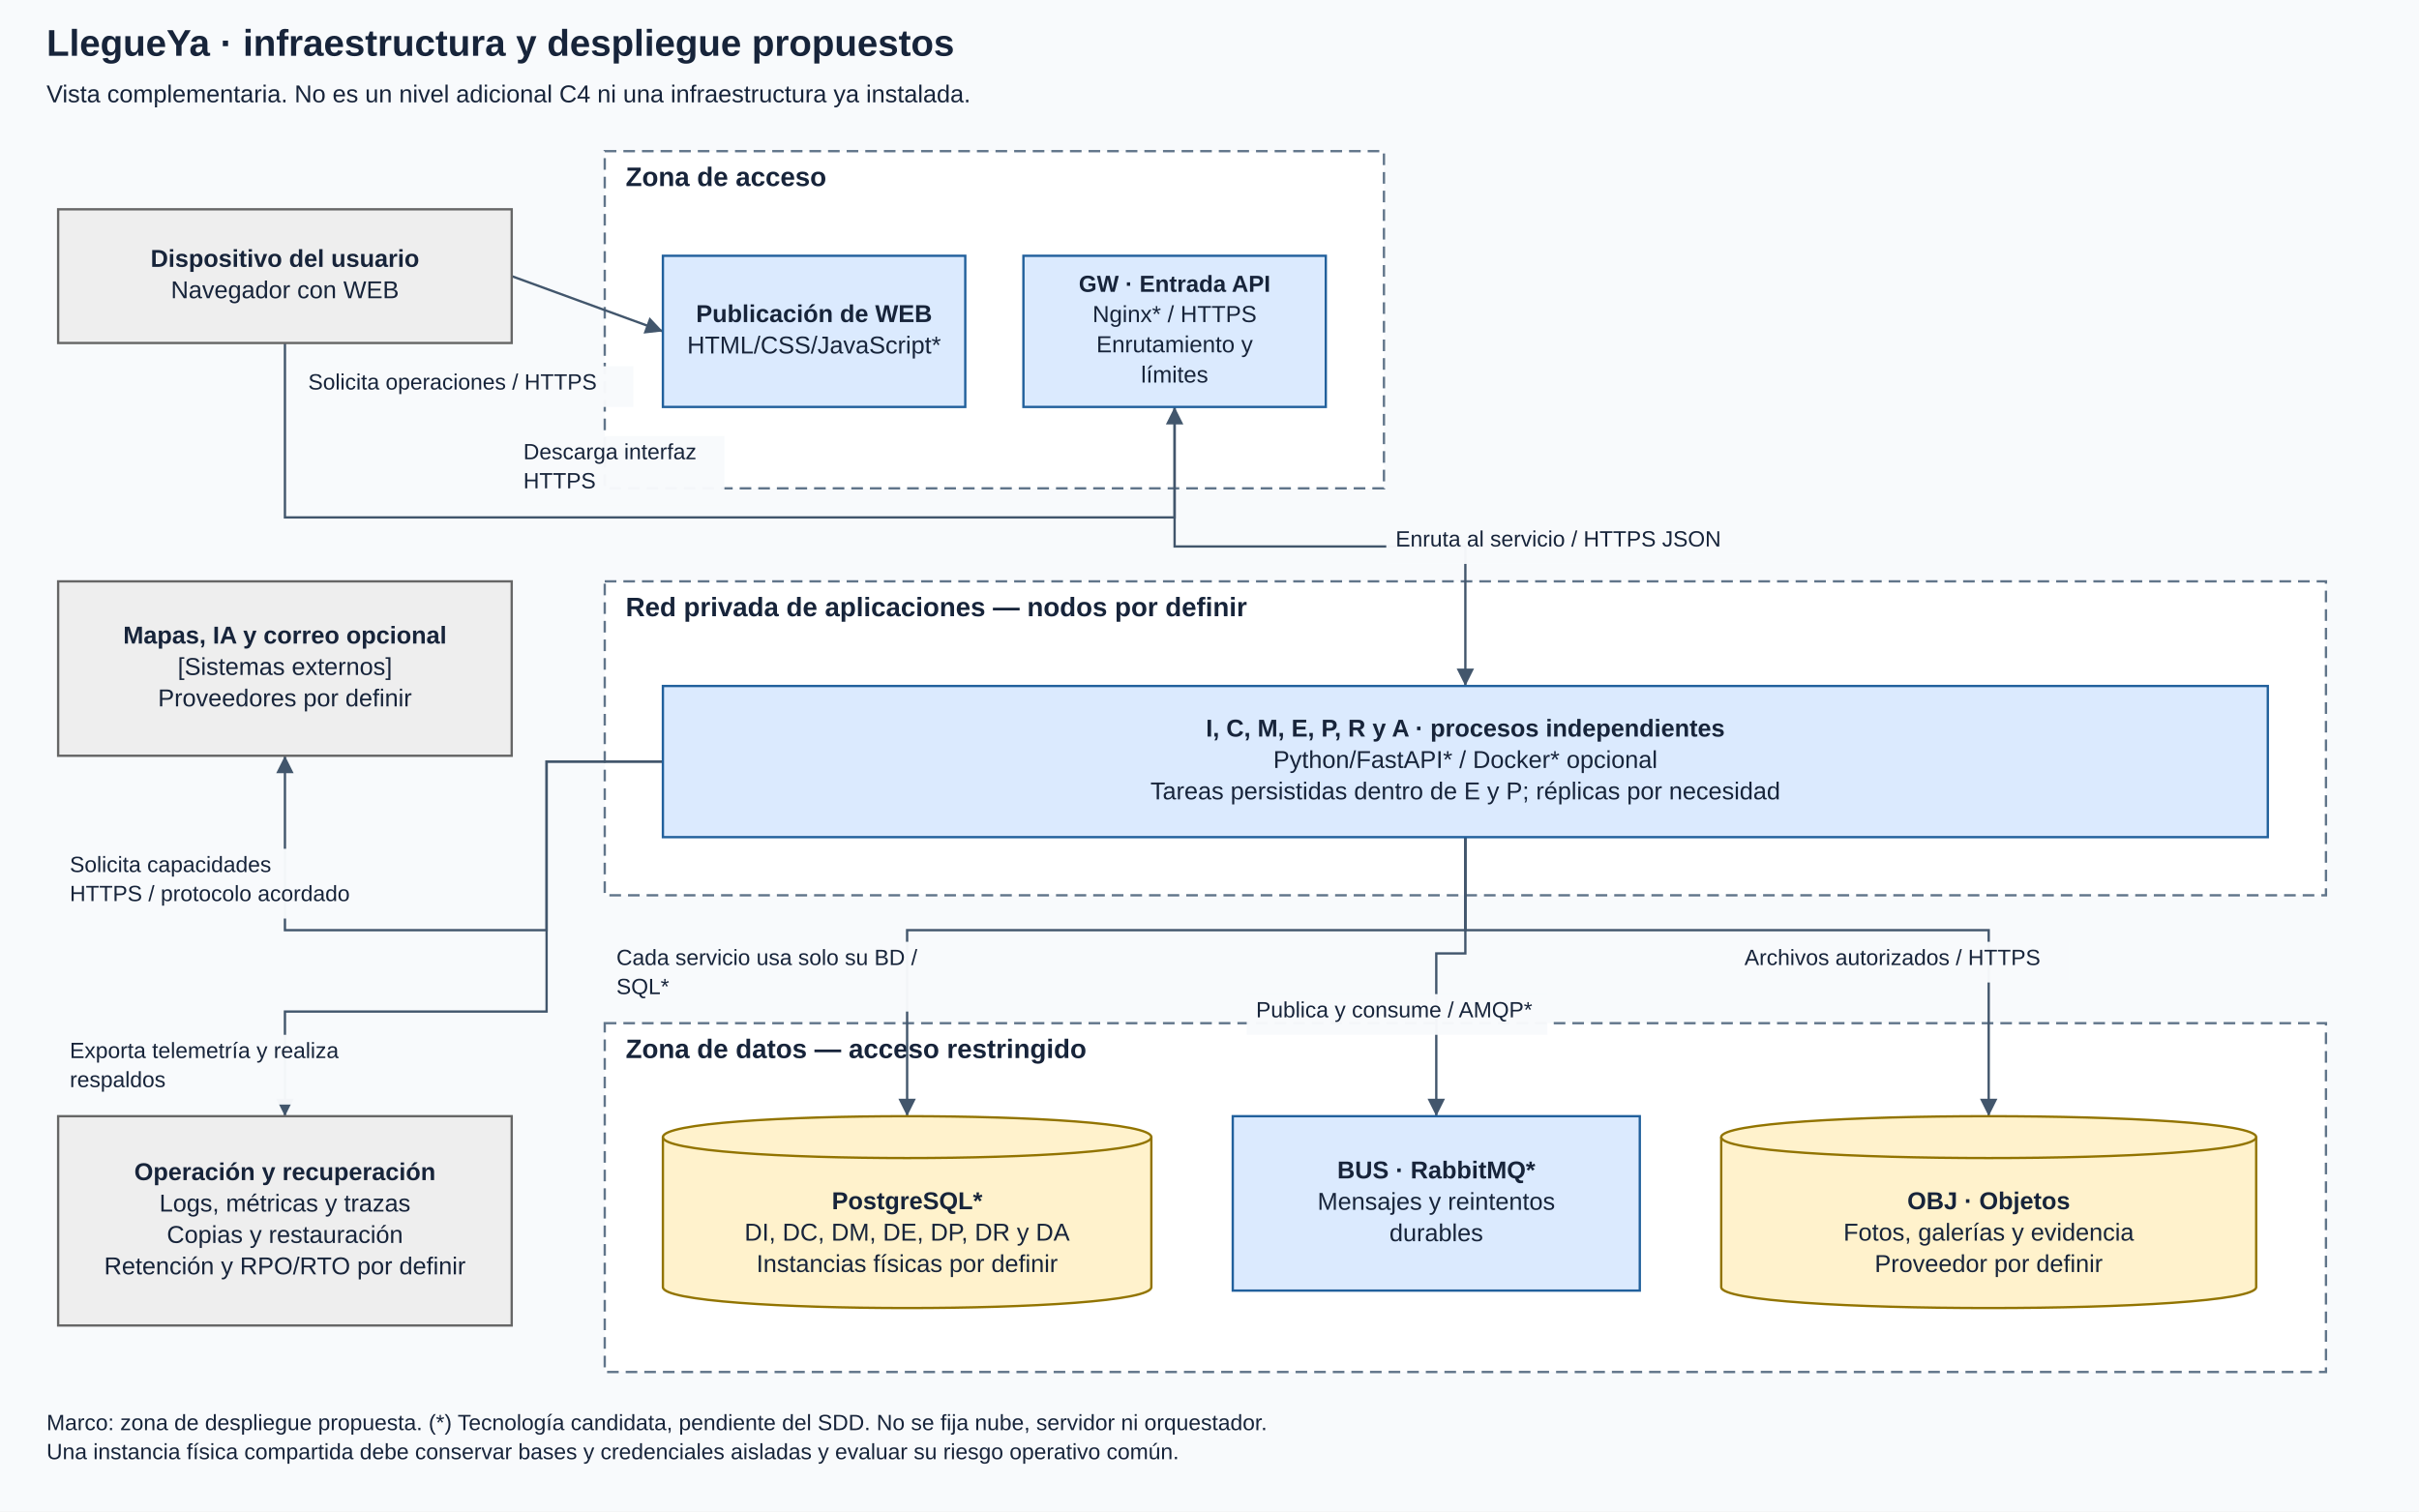
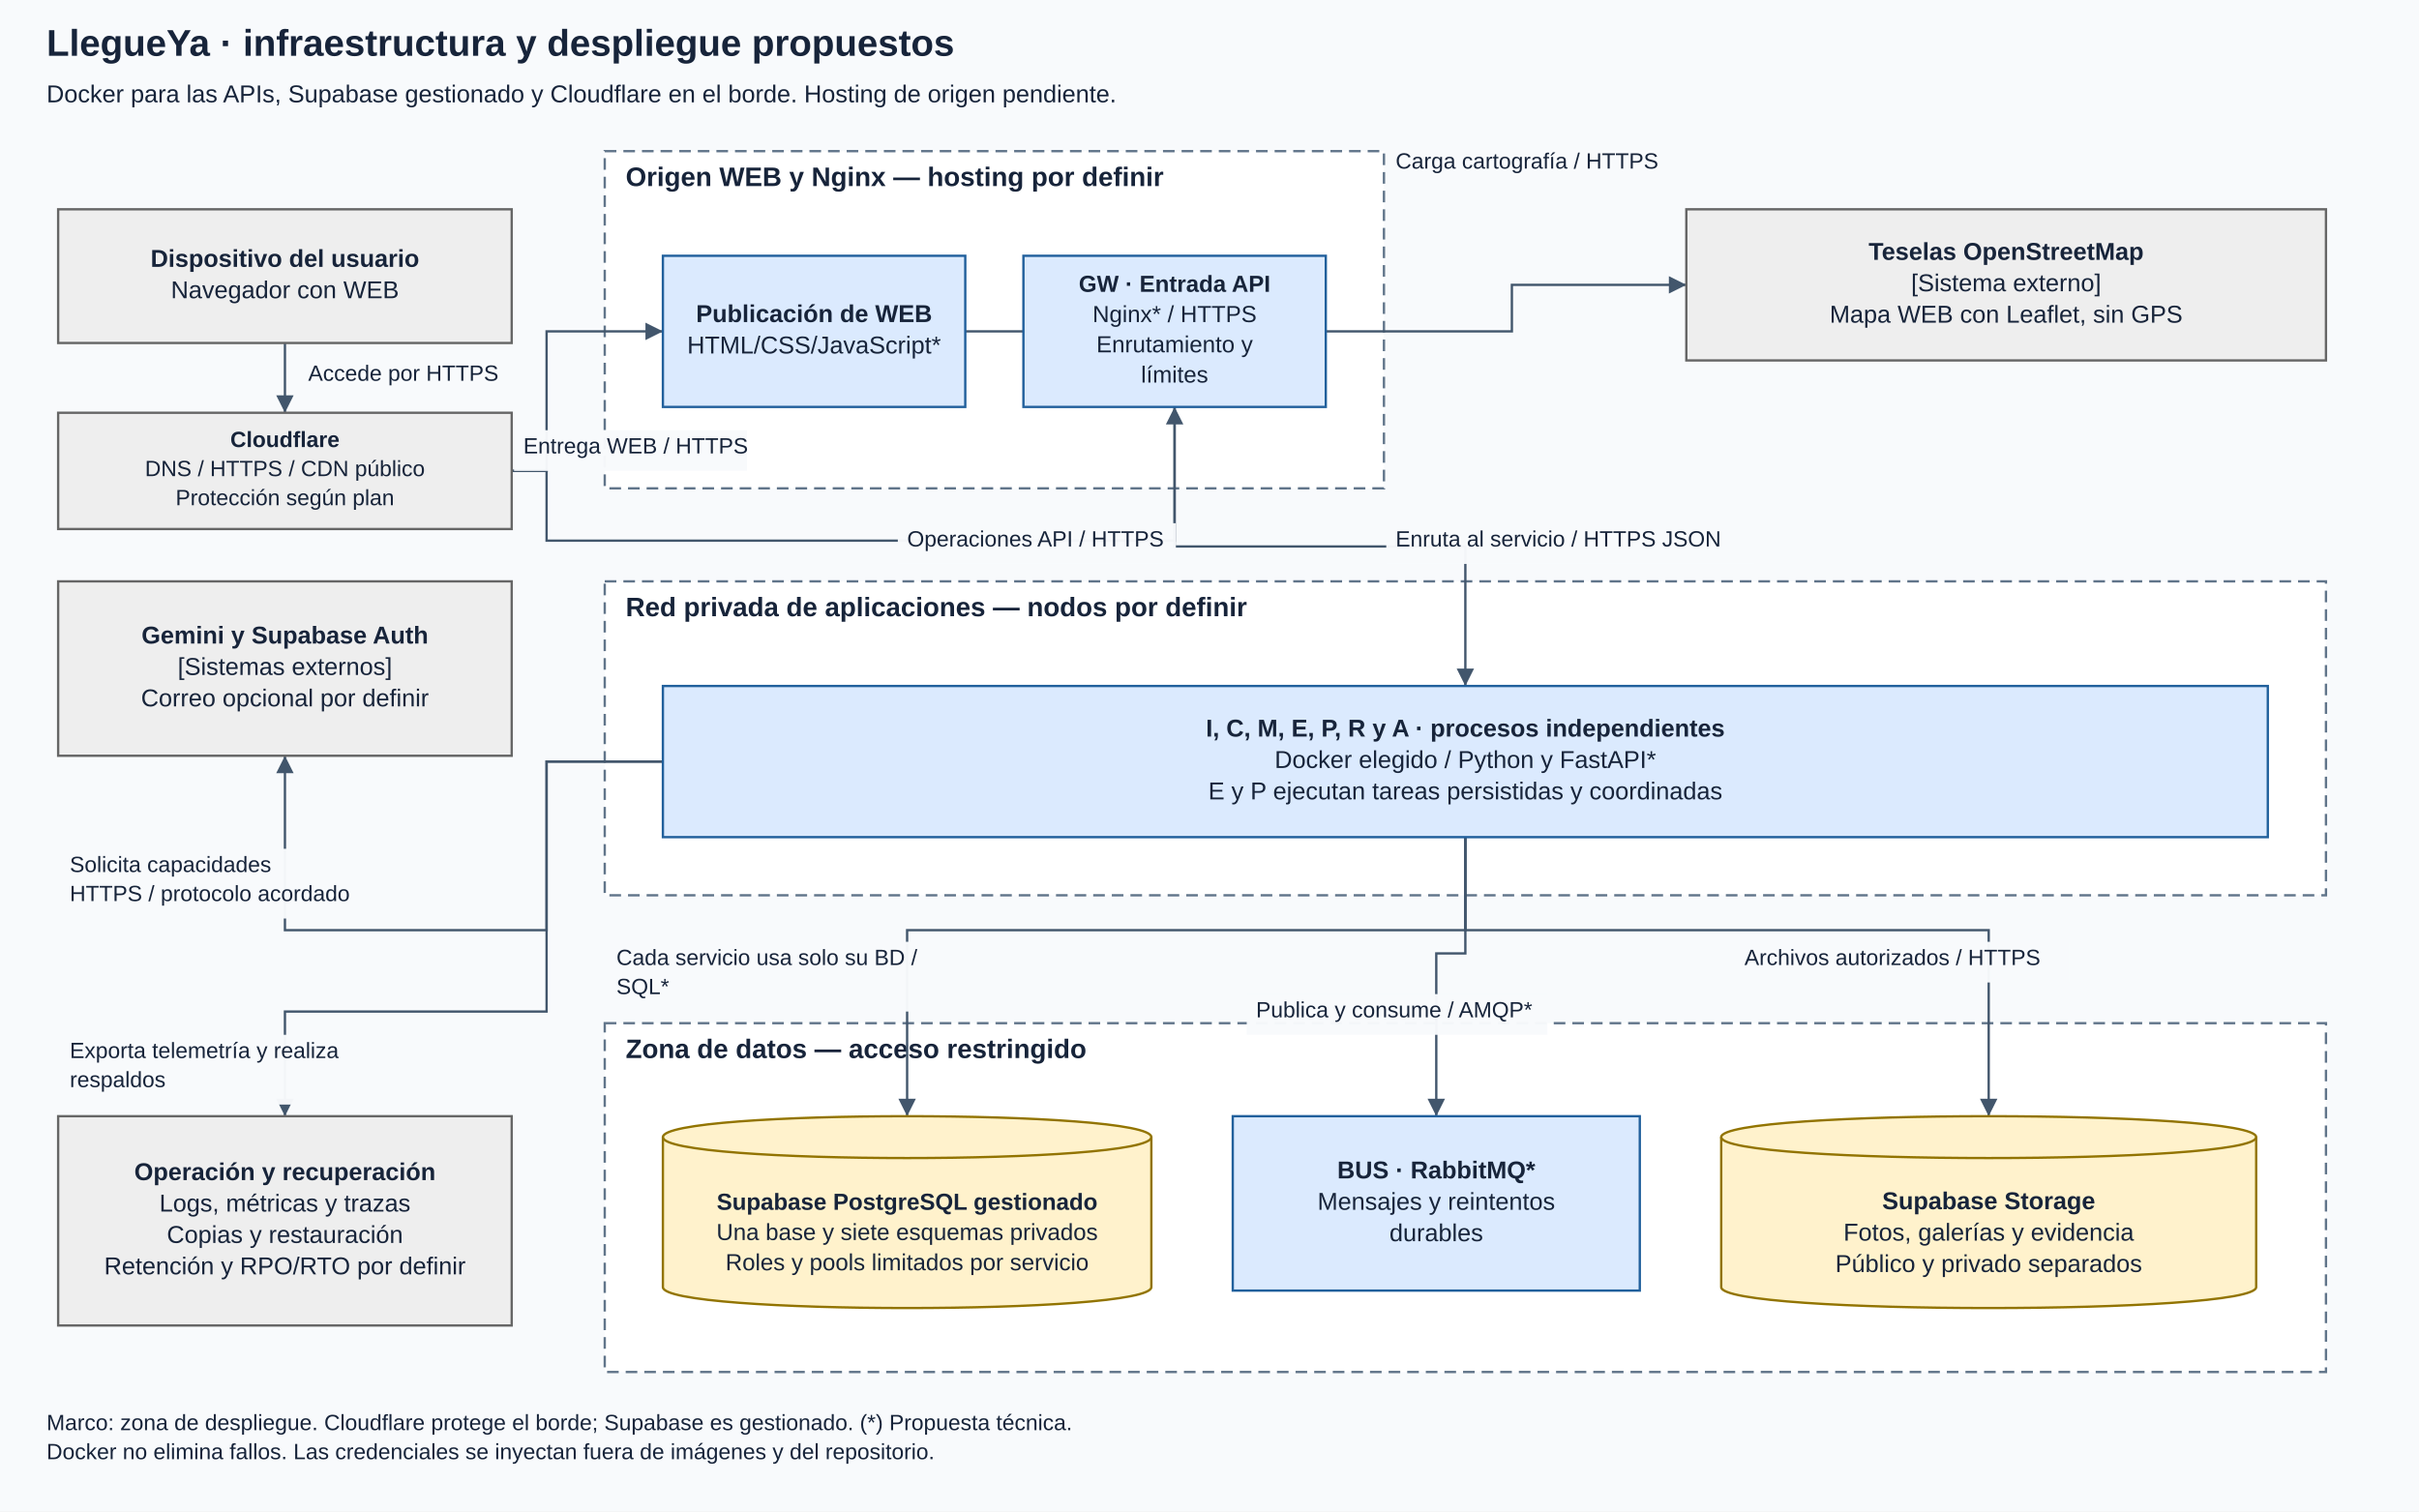
<svg xmlns="http://www.w3.org/2000/svg" width="2080" height="1300" viewBox="0 0 2080 1300" role="img" aria-label="LlegueYa · infraestructura y despliegue propuestos">
  <defs>
    <marker id="arrow" viewBox="0 0 12 12" refX="11" refY="6" markerWidth="9" markerHeight="9" orient="auto-start-reverse">
      <path d="M1,1 L11,6 L1,11 Z" fill="#42566c" />
    </marker>
    <marker id="realize" viewBox="0 0 14 14" refX="13" refY="7" markerWidth="12" markerHeight="12" orient="auto-start-reverse">
      <path d="M1,1 L13,7 L1,13 Z" fill="white" stroke="#42566c" stroke-width="1.5" />
    </marker>
  </defs>
  <rect width="100%" height="100%" fill="#f8fafc" />
  <g font-family="Arial, sans-serif" fill="#17243a">
    <text x="40" y="48" font-size="32" text-anchor="start" font-weight="bold">LlegueYa · infraestructura y despliegue propuestos</text>
-     <text x="40" y="88" font-size="21" text-anchor="start">Vista complementaria. No es un nivel adicional C4 ni una infraestructura ya instalada.</text>
+     <text x="40" y="88" font-size="21" text-anchor="start">Docker para las APIs, Supabase gestionado y Cloudflare en el borde. Hosting de origen pendiente.</text>
    <rect x="520" y="130" width="670" height="290" fill="white" stroke="#61758a" stroke-width="2" stroke-dasharray="10 6" />
-     <text x="538" y="160" font-size="23" text-anchor="start" font-weight="bold">Zona de acceso</text>
+     <text x="538" y="160" font-size="23" text-anchor="start" font-weight="bold">Origen WEB y Nginx — hosting por definir</text>
    <rect x="520" y="500" width="1480" height="270" fill="white" stroke="#61758a" stroke-width="2" stroke-dasharray="10 6" />
    <text x="538" y="530" font-size="23" text-anchor="start" font-weight="bold">Red privada de aplicaciones — nodos por definir</text>
    <rect x="520" y="880" width="1480" height="300" fill="white" stroke="#61758a" stroke-width="2" stroke-dasharray="10 6" />
    <text x="538" y="910" font-size="23" text-anchor="start" font-weight="bold">Zona de datos — acceso restringido</text>
-     <path d="M440,237.5 L570,285.0" fill="none" stroke="#42566c" stroke-width="2" marker-end="url(#arrow)" />
-     <path d="M245.0,295 L245,445 L1010,445 L1010.0,350" fill="none" stroke="#42566c" stroke-width="2" marker-end="url(#arrow)" />
    <path d="M1010.0,350 L1010,470 L1260,470 L1260.0,590" fill="none" stroke="#42566c" stroke-width="2" marker-end="url(#arrow)" />
    <path d="M1260.0,720 L1260,800 L780,800 L780.0,960" fill="none" stroke="#42566c" stroke-width="2" marker-end="url(#arrow)" />
    <path d="M1260.0,720 L1260,820 L1235,820 L1235.0,960" fill="none" stroke="#42566c" stroke-width="2" marker-end="url(#arrow)" />
    <path d="M1260.0,720 L1260,800 L1710,800 L1710.0,960" fill="none" stroke="#42566c" stroke-width="2" marker-end="url(#arrow)" />
    <path d="M570,655.0 L470,655 L470,800 L245,800 L245.0,650" fill="none" stroke="#42566c" stroke-width="2" marker-end="url(#arrow)" />
    <path d="M570,655.0 L470,655 L470,870 L245,870 L245.0,960" fill="none" stroke="#42566c" stroke-width="2" marker-end="url(#arrow)" />
+     <path d="M245.0,295 L245.0,355" fill="none" stroke="#42566c" stroke-width="2" marker-end="url(#arrow)" />
+     <path d="M440,405.0 L470,405 L470,285 L570,285.0" fill="none" stroke="#42566c" stroke-width="2" marker-end="url(#arrow)" />
+     <path d="M440,405.0 L470,405 L470,465 L1010,465 L1010.0,350" fill="none" stroke="#42566c" stroke-width="2" marker-end="url(#arrow)" />
+     <path d="M830,285.0 L1300,285 L1300,245 L1450,245.0" fill="none" stroke="#42566c" stroke-width="2" marker-end="url(#arrow)" />
    <rect x="50" y="180" width="390" height="115" fill="#eeeeee" stroke="#666666" stroke-width="2" />
    <text x="245.0" y="229.5" font-size="21" text-anchor="middle" font-weight="bold">Dispositivo del usuario</text>
    <text x="245.0" y="256.5" font-size="21" text-anchor="middle">Navegador con WEB</text>
    <rect x="570" y="220" width="260" height="130" fill="#dbeafe" stroke="#21609c" stroke-width="2" />
    <text x="700.0" y="277.0" font-size="21" text-anchor="middle" font-weight="bold">Publicación de WEB</text>
    <text x="700.0" y="304.0" font-size="21" text-anchor="middle">HTML/CSS/JavaScript*</text>
    <rect x="880" y="220" width="260" height="130" fill="#dbeafe" stroke="#21609c" stroke-width="2" />
    <text x="1010.0" y="251.0" font-size="20" text-anchor="middle" font-weight="bold">GW · Entrada API</text>
    <text x="1010.0" y="277.0" font-size="20" text-anchor="middle">Nginx* / HTTPS</text>
    <text x="1010.0" y="303.0" font-size="20" text-anchor="middle">Enrutamiento y</text>
    <text x="1010.0" y="329.0" font-size="20" text-anchor="middle">límites</text>
    <rect x="570" y="590" width="1380" height="130" fill="#dbeafe" stroke="#21609c" stroke-width="2" />
    <text x="1260.0" y="633.5" font-size="21" text-anchor="middle" font-weight="bold">I, C, M, E, P, R y A · procesos independientes</text>
-     <text x="1260.0" y="660.5" font-size="21" text-anchor="middle">Python/FastAPI* / Docker* opcional</text>
-     <text x="1260.0" y="687.5" font-size="21" text-anchor="middle">Tareas persistidas dentro de E y P; réplicas por necesidad</text>
+     <text x="1260.0" y="660.5" font-size="21" text-anchor="middle">Docker elegido / Python y FastAPI*</text>
+     <text x="1260.0" y="687.5" font-size="21" text-anchor="middle">E y P ejecutan tareas persistidas y coordinadas</text>
    <path d="M570,978 C570,954 990,954 990,978 L990,1107 C990,1131 570,1131 570,1107 Z" fill="#fff2cc" stroke="#927400" stroke-width="2" />
    <path d="M570,978 C570,1002 990,1002 990,978" fill="none" stroke="#927400" stroke-width="2" />
-     <text x="780.0" y="1040.0" font-size="21" text-anchor="middle" font-weight="bold">PostgreSQL*</text>
-     <text x="780.0" y="1067.0" font-size="21" text-anchor="middle">DI, DC, DM, DE, DP, DR y DA</text>
-     <text x="780.0" y="1094.0" font-size="21" text-anchor="middle">Instancias físicas por definir</text>
+     <text x="780.0" y="1040.5" font-size="20" text-anchor="middle" font-weight="bold">Supabase PostgreSQL gestionado</text>
+     <text x="780.0" y="1066.5" font-size="20" text-anchor="middle">Una base y siete esquemas privados</text>
+     <text x="780.0" y="1092.5" font-size="20" text-anchor="middle">Roles y pools limitados por servicio</text>
    <rect x="1060" y="960" width="350" height="150" fill="#dbeafe" stroke="#21609c" stroke-width="2" />
    <text x="1235.0" y="1013.5" font-size="21" text-anchor="middle" font-weight="bold">BUS · RabbitMQ*</text>
    <text x="1235.0" y="1040.5" font-size="21" text-anchor="middle">Mensajes y reintentos</text>
    <text x="1235.0" y="1067.5" font-size="21" text-anchor="middle">durables</text>
    <path d="M1480,978 C1480,954 1940,954 1940,978 L1940,1107 C1940,1131 1480,1131 1480,1107 Z" fill="#fff2cc" stroke="#927400" stroke-width="2" />
    <path d="M1480,978 C1480,1002 1940,1002 1940,978" fill="none" stroke="#927400" stroke-width="2" />
-     <text x="1710.0" y="1040.0" font-size="21" text-anchor="middle" font-weight="bold">OBJ · Objetos</text>
+     <text x="1710.0" y="1040.0" font-size="21" text-anchor="middle" font-weight="bold">Supabase Storage</text>
    <text x="1710.0" y="1067.0" font-size="21" text-anchor="middle">Fotos, galerías y evidencia</text>
-     <text x="1710.0" y="1094.0" font-size="21" text-anchor="middle">Proveedor por definir</text>
+     <text x="1710.0" y="1094.0" font-size="21" text-anchor="middle">Público y privado separados</text>
    <rect x="50" y="500" width="390" height="150" fill="#eeeeee" stroke="#666666" stroke-width="2" />
-     <text x="245.0" y="553.5" font-size="21" text-anchor="middle" font-weight="bold">Mapas, IA y correo opcional</text>
+     <text x="245.0" y="553.5" font-size="21" text-anchor="middle" font-weight="bold">Gemini y Supabase Auth</text>
    <text x="245.0" y="580.5" font-size="21" text-anchor="middle">[Sistemas externos]</text>
-     <text x="245.0" y="607.5" font-size="21" text-anchor="middle">Proveedores por definir</text>
+     <text x="245.0" y="607.5" font-size="21" text-anchor="middle">Correo opcional por definir</text>
    <rect x="50" y="960" width="390" height="180" fill="#eeeeee" stroke="#666666" stroke-width="2" />
    <text x="245.0" y="1015.0" font-size="21" text-anchor="middle" font-weight="bold">Operación y recuperación</text>
    <text x="245.0" y="1042.0" font-size="21" text-anchor="middle">Logs, métricas y trazas</text>
    <text x="245.0" y="1069.0" font-size="21" text-anchor="middle">Copias y restauración</text>
    <text x="245.0" y="1096.0" font-size="21" text-anchor="middle">Retención y RPO/RTO por definir</text>
-     <rect x="442" y="375" width="180.9" height="60" fill="#f8fafc" opacity="0.97" />
-     <text x="450" y="395" font-size="19" text-anchor="start">Descarga interfaz</text>
-     <text x="450" y="420" font-size="19" text-anchor="start">HTTPS</text>
-     <rect x="257.0" y="315.0" width="287.6" height="35" fill="#f8fafc" opacity="0.97" />
-     <text x="265.0" y="335.0" font-size="19" text-anchor="start">Solicita operaciones / HTTPS</text>
+     <rect x="50" y="355" width="390" height="100" fill="#eeeeee" stroke="#666666" stroke-width="2" />
+     <text x="245.0" y="384.5" font-size="19" text-anchor="middle" font-weight="bold">Cloudflare</text>
+     <text x="245.0" y="409.5" font-size="19" text-anchor="middle">DNS / HTTPS / CDN público</text>
+     <text x="245.0" y="434.5" font-size="19" text-anchor="middle">Protección según plan</text>
+     <rect x="1450" y="180" width="550" height="130" fill="#eeeeee" stroke="#666666" stroke-width="2" />
+     <text x="1725.0" y="223.5" font-size="21" text-anchor="middle" font-weight="bold">Teselas OpenStreetMap</text>
+     <text x="1725.0" y="250.5" font-size="21" text-anchor="middle">[Sistema externo]</text>
+     <text x="1725.0" y="277.5" font-size="21" text-anchor="middle">Mapa WEB con Leaflet, sin GPS</text>
    <rect x="1192" y="450" width="316.7" height="35" fill="#f8fafc" opacity="0.97" />
    <text x="1200" y="470" font-size="19" text-anchor="start">Enruta al servicio / HTTPS JSON</text>
    <rect x="522" y="810" width="307.0" height="60" fill="#f8fafc" opacity="0.97" />
    <text x="530" y="830" font-size="19" text-anchor="start">Cada servicio usa solo su BD /</text>
    <text x="530" y="855" font-size="19" text-anchor="start">SQL*</text>
    <rect x="1072" y="855" width="258.5" height="35" fill="#f8fafc" opacity="0.97" />
    <text x="1080" y="875" font-size="19" text-anchor="start">Publica y consume / AMQP*</text>
    <rect x="1492" y="810" width="287.6" height="35" fill="#f8fafc" opacity="0.97" />
    <text x="1500" y="830" font-size="19" text-anchor="start">Archivos autorizados / HTTPS</text>
    <rect x="52" y="730" width="268.2" height="60" fill="#f8fafc" opacity="0.97" />
    <text x="60" y="750" font-size="19" text-anchor="start">Solicita capacidades</text>
    <text x="60" y="775" font-size="19" text-anchor="start">HTTPS / protocolo acordado</text>
    <rect x="52" y="890" width="287.6" height="60" fill="#f8fafc" opacity="0.97" />
    <text x="60" y="910" font-size="19" text-anchor="start">Exporta telemetría y realiza</text>
    <text x="60" y="935" font-size="19" text-anchor="start">respaldos</text>
-     <text x="40" y="1230" font-size="19" text-anchor="start">Marco: zona de despliegue propuesta. (*) Tecnología candidata, pendiente del SDD. No se fija nube, servidor ni orquestador.</text>
-     <text x="40" y="1255" font-size="19" text-anchor="start">Una instancia física compartida debe conservar bases y credenciales aisladas y evaluar su riesgo operativo común.</text>
+     <rect x="257.0" y="307.5" width="171.2" height="35" fill="#f8fafc" opacity="0.97" />
+     <text x="265.0" y="327.5" font-size="19" text-anchor="start">Accede por HTTPS</text>
+     <rect x="442" y="370" width="200.3" height="35" fill="#f8fafc" opacity="0.97" />
+     <text x="450" y="390" font-size="19" text-anchor="start">Entrega WEB / HTTPS</text>
+     <rect x="772" y="450" width="239.1" height="35" fill="#f8fafc" opacity="0.97" />
+     <text x="780" y="470" font-size="19" text-anchor="start">Operaciones API / HTTPS</text>
+     <rect x="1192" y="125" width="258.5" height="35" fill="#f8fafc" opacity="0.97" />
+     <text x="1200" y="145" font-size="19" text-anchor="start">Carga cartografía / HTTPS</text>
+     <text x="40" y="1230" font-size="19" text-anchor="start">Marco: zona de despliegue. Cloudflare protege el borde; Supabase es gestionado. (*) Propuesta técnica.</text>
+     <text x="40" y="1255" font-size="19" text-anchor="start">Docker no elimina fallos. Las credenciales se inyectan fuera de imágenes y del repositorio.</text>
  </g>
</svg>
